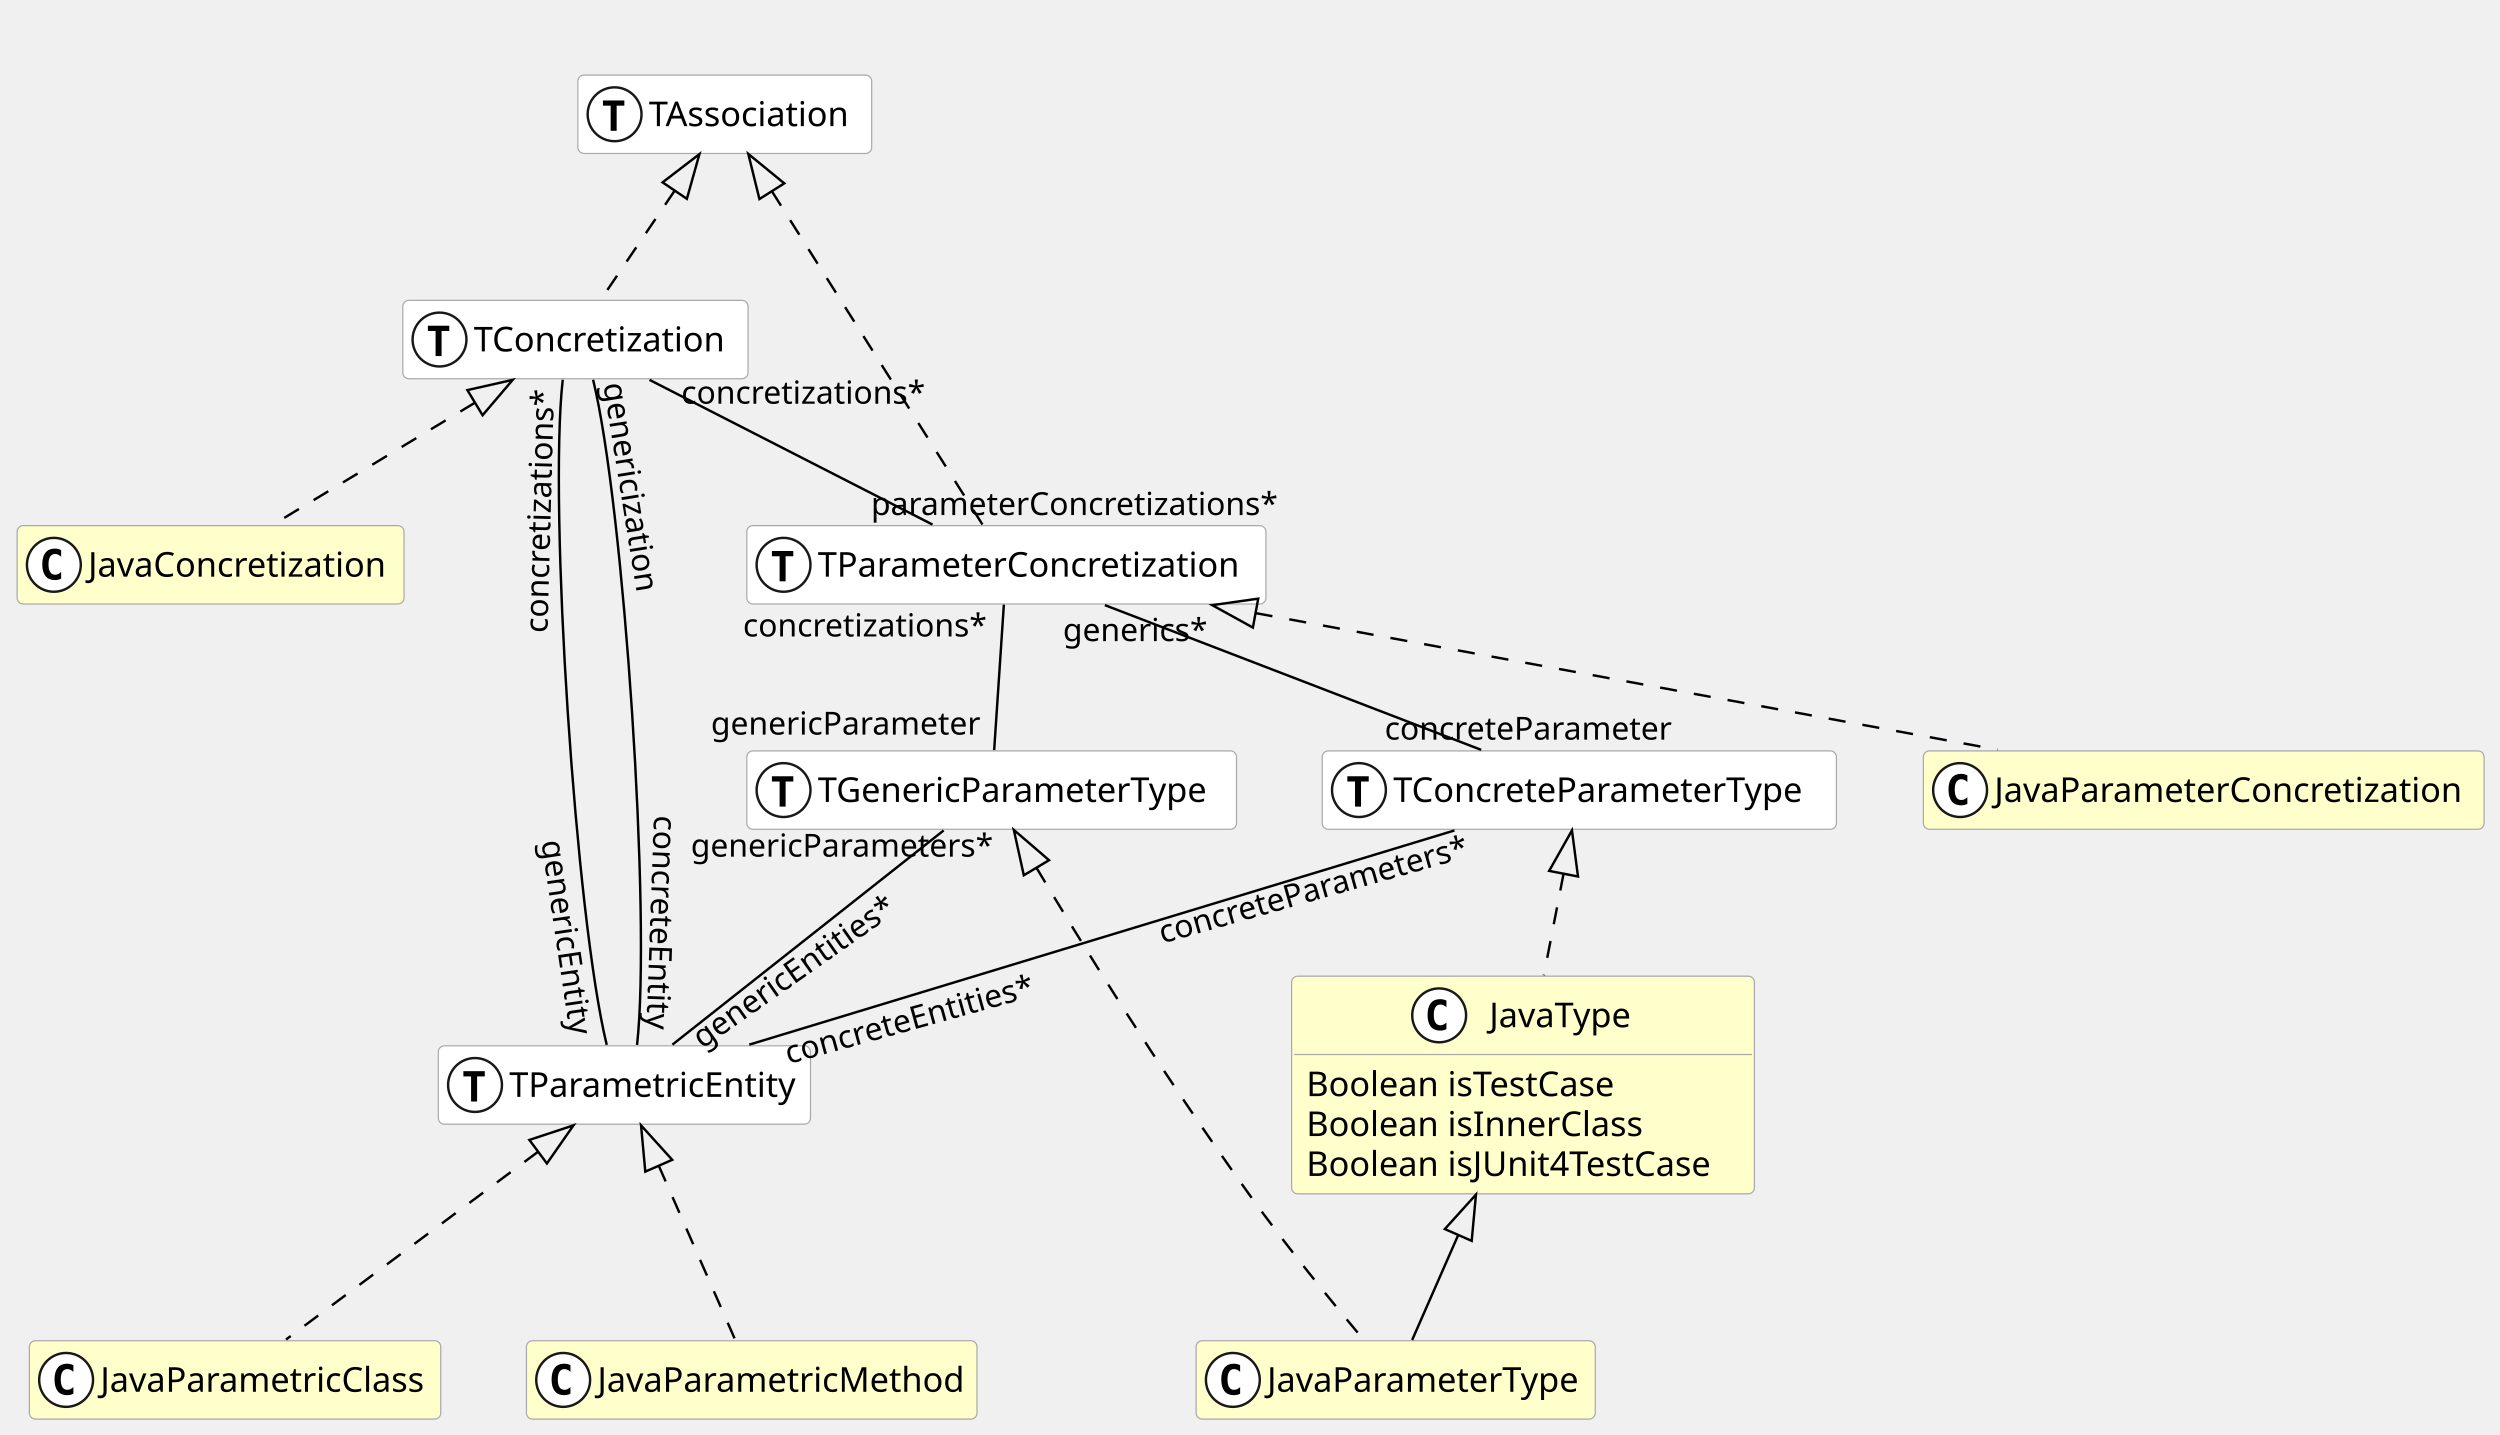
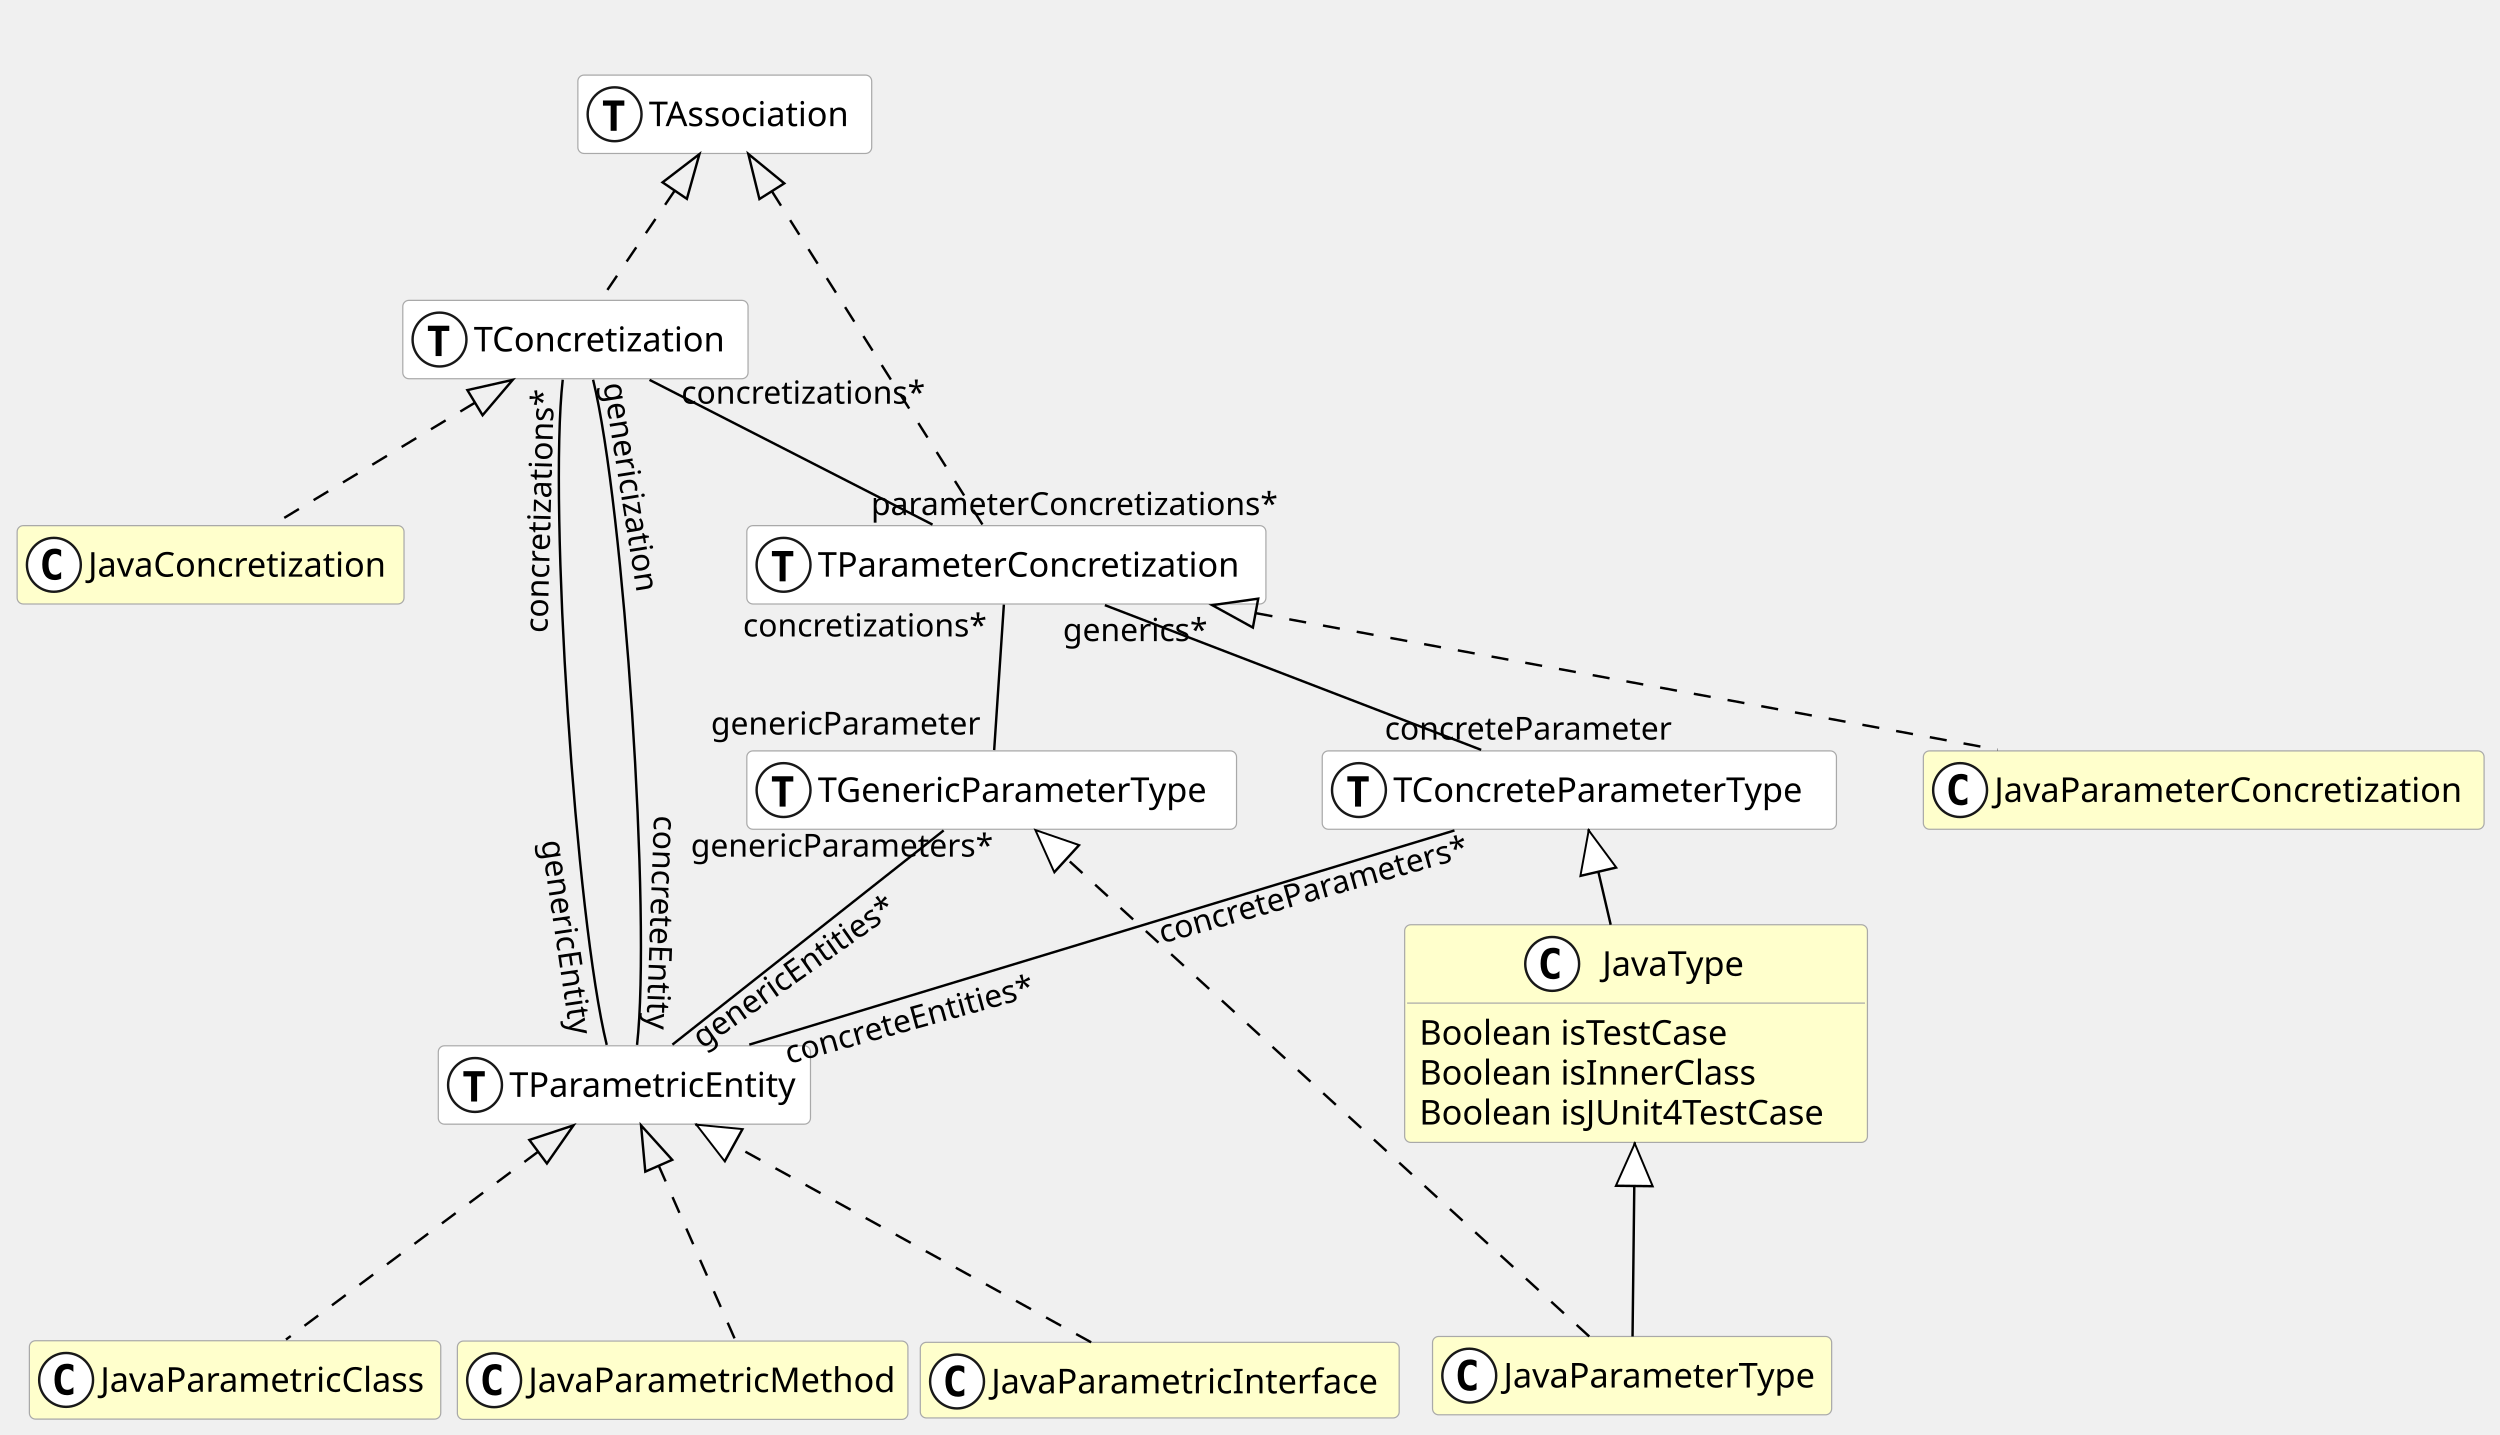
<svg xmlns="http://www.w3.org/2000/svg" contentStyleType="text/css" height="586px" preserveAspectRatio="none" style="width:1021px;height:586px;background:#FFFFFF;" version="1.1" viewBox="0 0 1021 586" width="1021px" zoomAndPan="magnify" id="svg39">
-   <defs id="defs1" />
+   <defs id="defs1">
+     <marker style="overflow:visible" id="marker18" refX="3" refY="0" orient="auto-start-reverse" markerWidth="4" markerHeight="3" viewBox="0 0 1 1" preserveAspectRatio="none">
+       <path transform="scale(0.5)" style="fill:context-fill;fill-rule:evenodd;stroke:context-stroke;stroke-width:0.5" d="M 5.77,0 -2.88,5 V -5 Z" id="path18" />
+     </marker>
+     <marker style="overflow:visible" id="marker16" refX="3" refY="0" orient="auto-start-reverse" markerWidth="4" markerHeight="3" viewBox="0 0 1 1" preserveAspectRatio="none">
+       <path transform="scale(0.5)" style="fill:context-fill;fill-rule:evenodd;stroke:context-stroke;stroke-width:0.5" d="M 5.77,0 -2.88,5 V -5 Z" id="path16" />
+     </marker>
+     <marker style="overflow:visible" id="ColoredTriangle" refX="3" refY="0" orient="auto-start-reverse" markerWidth="4" markerHeight="3" viewBox="0 0 1 1" preserveAspectRatio="none">
+       <path style="fill:context-fill;fill-rule:evenodd;stroke:context-stroke;stroke-width:0.25" d="M 2.885,0 -1.44,2.5 v -5 z" id="path4" />
+     </marker>
+     <marker style="overflow:visible" id="ColoredTriangle-4" refX="3" refY="0" orient="auto-start-reverse" markerWidth="4" markerHeight="3" viewBox="0 0 1 1" preserveAspectRatio="none">
+       <path style="fill:context-fill;fill-rule:evenodd;stroke:context-stroke;stroke-width:0.25" d="M 2.885,0 -1.44,2.5 v -5 z" id="path4-7" />
+     </marker>
+   </defs>
  <g id="elem_JavaParametricClass">
    <rect codeLine="7" fill="#ffffcc" height="32" id="JavaParametricClass" rx="2.5" ry="2.5" style="stroke:#a9a9a9;stroke-width:0.5" width="168" x="12" y="547.558" />
    <circle cx="27" cy="563.558" fill="#ffffff" style="stroke:#181818;stroke-width:1" id="ellipse1" r="11" />
    <path d="m 29.969,569.199 q -0.578,0.297 -1.219,0.438 -0.641,0.156 -1.344,0.156 -2.5,0 -3.828,-1.641 -1.312,-1.656 -1.312,-4.781 0,-3.125 1.312,-4.781 1.328,-1.656 3.828,-1.656 0.703,0 1.344,0.156 0.656,0.156 1.219,0.453 v 2.719 q -0.625,-0.578 -1.219,-0.844 -0.594,-0.281 -1.219,-0.281 -1.344,0 -2.031,1.078 -0.688,1.062 -0.688,3.156 0,2.094 0.688,3.172 0.688,1.062 2.031,1.062 0.625,0 1.219,-0.266 0.594,-0.281 1.219,-0.859 z" fill="#000000" id="path1" />
    <text fill="#000000" font-family="sans-serif" font-size="14px" lengthAdjust="spacing" textLength="136" x="41" y="568.405" id="text1">JavaParametricClass</text>
  </g>
-   <g id="elem_JavaType">
+   <g id="elem_JavaType" transform="translate(46.15882,-21.00149)">
    <rect codeLine="9" fill="#ffffcc" height="88.891" id="JavaType" rx="2.5" ry="2.5" style="stroke:#a9a9a9;stroke-width:0.5" width="189" x="527.5" y="398.668" />
    <circle cx="587.75" cy="414.668" fill="#ffffff" style="stroke:#181818;stroke-width:1" id="ellipse2" r="11" />
    <path d="m 590.719,420.309 q -0.578,0.297 -1.219,0.438 -0.641,0.156 -1.344,0.156 -2.5,0 -3.828,-1.641 -1.312,-1.656 -1.312,-4.781 0,-3.125 1.312,-4.781 1.328,-1.656 3.828,-1.656 0.703,0 1.344,0.156 0.656,0.156 1.219,0.453 v 2.719 q -0.625,-0.578 -1.219,-0.844 -0.594,-0.281 -1.219,-0.281 -1.344,0 -2.031,1.078 -0.688,1.062 -0.688,3.156 0,2.094 0.688,3.172 0.688,1.062 2.031,1.062 0.625,0 1.219,-0.266 0.594,-0.281 1.219,-0.859 z" fill="#000000" id="path2" />
    <text fill="#000000" font-family="sans-serif" font-size="14px" lengthAdjust="spacing" textLength="60" x="608.25" y="419.515" id="text2">JavaType</text>
    <line style="stroke:#a9a9a9;stroke-width:0.5" x1="528.5" x2="715.5" y1="430.668" y2="430.668" id="line2" />
    <text fill="#000000" font-family="sans-serif" font-size="14px" lengthAdjust="spacing" textLength="138" x="533.5" y="447.664" id="text3">Boolean isTestCase</text>
    <text fill="#000000" font-family="sans-serif" font-size="14px" lengthAdjust="spacing" textLength="144" x="533.5" y="463.96" id="text4">Boolean isInnerClass</text>
    <text fill="#000000" font-family="sans-serif" font-size="14px" lengthAdjust="spacing" textLength="177" x="533.5" y="480.257" id="text5">Boolean isJUnit4TestCase</text>
  </g>
  <g id="g39">
    <rect codeLine="14" fill="#ffffcc" height="32" id="JavaConcretization" rx="2.5" ry="2.5" style="stroke:#a9a9a9;stroke-width:0.5" width="158" x="7" y="214.668" />
    <circle cx="22" cy="230.668" fill="#ffffff" style="stroke:#181818;stroke-width:1" id="ellipse5" r="11" />
    <path d="m 24.969,236.309 q -0.578,0.297 -1.219,0.438 -0.641,0.156 -1.344,0.156 -2.5,0 -3.828,-1.641 -1.312,-1.656 -1.312,-4.781 0,-3.125 1.312,-4.781 1.328,-1.656 3.828,-1.656 0.703,0 1.344,0.156 0.656,0.156 1.219,0.453 v 2.719 q -0.625,-0.578 -1.219,-0.844 -0.594,-0.281 -1.219,-0.281 -1.344,0 -2.031,1.078 -0.688,1.062 -0.688,3.156 0,2.094 0.688,3.172 0.688,1.062 2.031,1.062 0.625,0 1.219,-0.266 0.594,-0.281 1.219,-0.859 z" fill="#000000" id="path5" />
    <text fill="#000000" font-family="sans-serif" font-size="14px" lengthAdjust="spacing" textLength="126" x="36" y="235.515" id="text6">JavaConcretization</text>
  </g>
  <g id="elem_TConcretization">
    <rect codeLine="16" fill="#ffffff" height="32" id="TConcretization" rx="2.5" ry="2.5" style="stroke:#a9a9a9;stroke-width:0.5" width="141" x="164.5" y="122.668" />
    <circle cx="179.5" cy="138.668" fill="#ffffff" style="stroke:#181818;stroke-width:1" id="ellipse6" r="11" />
    <path d="m 180.344,145.418 h -2.453 v -10.25 H 174.75 v -2.141 h 8.734 v 2.141 h -3.141 z" fill="#000000" id="path6" />
    <text fill="#000000" font-family="sans-serif" font-size="14px" lengthAdjust="spacing" textLength="109" x="193.5" y="143.515" id="text7">TConcretization</text>
  </g>
  <g id="elem_TParameterConcretization">
    <rect codeLine="18" fill="#ffffff" height="32" id="TParameterConcretization" rx="2.5" ry="2.5" style="stroke:#a9a9a9;stroke-width:0.5" width="212" x="305" y="214.668" />
    <circle cx="320" cy="230.668" fill="#ffffff" style="stroke:#181818;stroke-width:1" id="ellipse7" r="11" />
    <path d="m 320.844,237.418 h -2.453 v -10.25 H 315.25 v -2.141 h 8.734 v 2.141 h -3.141 z" fill="#000000" id="path7" />
    <text fill="#000000" font-family="sans-serif" font-size="14px" lengthAdjust="spacing" textLength="180" x="334" y="235.515" id="text8">TParameterConcretization</text>
  </g>
-   <g id="elem_JavaParameterType">
+   <g id="elem_JavaParameterType" transform="translate(96.54681,-1.746686)">
    <rect codeLine="20" fill="#ffffcc" height="32" id="JavaParameterType" rx="2.5" ry="2.5" style="stroke:#a9a9a9;stroke-width:0.5" width="163" x="488.5" y="547.558" />
    <circle cx="503.5" cy="563.558" fill="#ffffff" style="stroke:#181818;stroke-width:1" id="ellipse8" r="11" />
    <path d="m 506.469,569.199 q -0.578,0.297 -1.219,0.438 -0.641,0.156 -1.344,0.156 -2.5,0 -3.828,-1.641 -1.312,-1.656 -1.312,-4.781 0,-3.125 1.312,-4.781 1.328,-1.656 3.828,-1.656 0.703,0 1.344,0.156 0.656,0.156 1.219,0.453 v 2.719 q -0.625,-0.578 -1.219,-0.844 -0.594,-0.281 -1.219,-0.281 -1.344,0 -2.031,1.078 -0.688,1.062 -0.688,3.156 0,2.094 0.688,3.172 0.688,1.062 2.031,1.062 0.625,0 1.219,-0.266 0.594,-0.281 1.219,-0.859 z" fill="#000000" id="path8" />
    <text fill="#000000" font-family="sans-serif" font-size="14px" lengthAdjust="spacing" textLength="131" x="517.5" y="568.405" id="text9">JavaParameterType</text>
  </g>
  <g id="elem_TConcreteParameterType">
    <rect codeLine="22" fill="#ffffff" height="32" id="TConcreteParameterType" rx="2.5" ry="2.5" style="stroke:#a9a9a9;stroke-width:0.5" width="210" x="540" y="306.668" />
    <circle cx="555" cy="322.668" fill="#ffffff" style="stroke:#181818;stroke-width:1" id="ellipse9" r="11" />
    <path d="m 555.844,329.418 h -2.453 v -10.25 H 550.25 v -2.141 h 8.734 v 2.141 h -3.141 z" fill="#000000" id="path9" />
    <text fill="#000000" font-family="sans-serif" font-size="14px" lengthAdjust="spacing" textLength="178" x="569" y="327.515" id="text10">TConcreteParameterType</text>
  </g>
  <g id="elem_JavaParameterConcretization">
    <rect codeLine="24" fill="#ffffcc" height="32" id="JavaParameterConcretization" rx="2.5" ry="2.5" style="stroke:#a9a9a9;stroke-width:0.5" width="229" x="785.5" y="306.668" />
    <circle cx="800.5" cy="322.668" fill="#ffffff" style="stroke:#181818;stroke-width:1" id="ellipse10" r="11" />
    <path d="m 803.469,328.309 q -0.578,0.297 -1.219,0.438 -0.641,0.156 -1.344,0.156 -2.5,0 -3.828,-1.641 -1.312,-1.656 -1.312,-4.781 0,-3.125 1.312,-4.781 1.328,-1.656 3.828,-1.656 0.703,0 1.344,0.156 0.656,0.156 1.219,0.453 v 2.719 q -0.625,-0.578 -1.219,-0.844 -0.594,-0.281 -1.219,-0.281 -1.344,0 -2.031,1.078 -0.688,1.062 -0.688,3.156 0,2.094 0.688,3.172 0.688,1.062 2.031,1.062 0.625,0 1.219,-0.266 0.594,-0.281 1.219,-0.859 z" fill="#000000" id="path10" />
    <text fill="#000000" font-family="sans-serif" font-size="14px" lengthAdjust="spacing" textLength="197" x="814.5" y="327.515" id="text11">JavaParameterConcretization</text>
  </g>
  <g id="elem_TGenericParameterType">
    <rect codeLine="26" fill="#ffffff" height="32" id="TGenericParameterType" rx="2.5" ry="2.5" style="stroke:#a9a9a9;stroke-width:0.5" width="200" x="305" y="306.668" />
    <circle cx="320" cy="322.668" fill="#ffffff" style="stroke:#181818;stroke-width:1" id="ellipse11" r="11" />
    <path d="m 320.844,329.418 h -2.453 v -10.25 H 315.25 v -2.141 h 8.734 v 2.141 h -3.141 z" fill="#000000" id="path11" />
    <text fill="#000000" font-family="sans-serif" font-size="14px" lengthAdjust="spacing" textLength="168" x="334" y="327.515" id="text12">TGenericParameterType</text>
  </g>
  <g id="elem_TAssociation">
    <rect codeLine="28" fill="#ffffff" height="32" id="TAssociation" rx="2.5" ry="2.5" style="stroke:#a9a9a9;stroke-width:0.5" width="120" x="236" y="30.668" />
    <circle cx="251" cy="46.668" fill="#ffffff" style="stroke:#181818;stroke-width:1" id="ellipse12" r="11" />
    <path d="m 251.844,53.418 h -2.453 v -10.25 H 246.25 v -2.141 h 8.734 v 2.141 h -3.141 z" fill="#000000" id="path12" />
    <text fill="#000000" font-family="sans-serif" font-size="14px" lengthAdjust="spacing" textLength="88" x="265" y="51.515" id="text13">TAssociation</text>
  </g>
-   <g id="elem_JavaParametricMethod">
+   <g id="elem_JavaParametricMethod" transform="translate(-28.20829,0.1283654)">
    <rect codeLine="30" fill="#ffffcc" height="32" id="JavaParametricMethod" rx="2.5" ry="2.5" style="stroke:#a9a9a9;stroke-width:0.5" width="184" x="215" y="547.558" />
    <circle cx="230" cy="563.558" fill="#ffffff" style="stroke:#181818;stroke-width:1" id="ellipse13" r="11" />
    <path d="m 232.969,569.199 q -0.578,0.297 -1.219,0.438 -0.641,0.156 -1.344,0.156 -2.5,0 -3.828,-1.641 -1.312,-1.656 -1.312,-4.781 0,-3.125 1.312,-4.781 1.328,-1.656 3.828,-1.656 0.703,0 1.344,0.156 0.656,0.156 1.219,0.453 v 2.719 q -0.625,-0.578 -1.219,-0.844 -0.594,-0.281 -1.219,-0.281 -1.344,0 -2.031,1.078 -0.688,1.062 -0.688,3.156 0,2.094 0.688,3.172 0.688,1.062 2.031,1.062 0.625,0 1.219,-0.266 0.594,-0.281 1.219,-0.859 z" fill="#000000" id="path13" />
    <text fill="#000000" font-family="sans-serif" font-size="14px" lengthAdjust="spacing" textLength="152" x="244" y="568.405" id="text14">JavaParametricMethod</text>
  </g>
  <g id="elem_TParametricEntity">
    <rect codeLine="32" fill="#ffffff" height="32" id="TParametricEntity" rx="2.5" ry="2.5" style="stroke:#a9a9a9;stroke-width:0.5" width="152" x="179" y="427.108" />
    <circle cx="194" cy="443.108" fill="#ffffff" style="stroke:#181818;stroke-width:1" id="ellipse14" r="11" />
    <path d="m 194.844,449.858 h -2.453 v -10.25 H 189.25 v -2.141 h 8.734 v 2.141 h -3.141 z" fill="#000000" id="path14" />
    <text fill="#000000" font-family="sans-serif" font-size="14px" lengthAdjust="spacing" textLength="120" x="208" y="447.955" id="text15">TParametricEntity</text>
-   </g>
-   <g id="link_JavaType_JavaParameterType">
-     <path codeLine="34" d="m 595.547,504.361 c -9.14,20.83 -12.247,27.907 -18.827,42.897" fill="none" id="JavaType-backto-JavaParameterType" style="stroke:#000000;stroke-width:1" />
-     <polygon fill="none" points="601.042,506.772 602.78,487.878 590.053,501.95 " style="stroke:#000000;stroke-width:1" id="polygon15" />
-   </g>
-   <g id="link_TConcreteParameterType_JavaType">
-     <path codeLine="35" d="m 638.56,356.818 c -2.91,14.99 -4.03,20.75 -8.05,41.48" fill="none" id="TConcreteParameterType-backto-JavaType" style="stroke:#000000;stroke-width:1;stroke-dasharray:7, 7" />
-     <polygon fill="none" points="644.45,357.962 641.99,339.148 632.67,355.675 " style="stroke:#000000;stroke-width:1" id="polygon16" />
  </g>
  <g id="link_TConcretization_JavaConcretization">
    <path codeLine="36" d="m 193.983,164.446 c -27.46,16.59 -55.373,33.442 -82.703,49.952" fill="none" id="TConcretization-backto-JavaConcretization" style="stroke:#000000;stroke-width:1;stroke-dasharray:7, 7" />
    <polygon fill="none" points="197.086,169.582 209.39,155.138 190.881,159.311 " style="stroke:#000000;stroke-width:1" id="polygon17" />
  </g>
  <g id="link_TAssociation_TConcretization">
    <path codeLine="37" d="m 275.555,77.841 c -11.21,16.55 -18.916,27.907 -30.155,44.487" fill="none" id="TAssociation-backto-TConcretization" style="stroke:#000000;stroke-width:1;stroke-dasharray:7, 7" />
    <polygon fill="none" points="280.523,81.206 285.65,62.938 270.588,74.477 " style="stroke:#000000;stroke-width:1" id="polygon18" />
  </g>
  <g id="link_TAssociation_TParameterConcretization">
    <path codeLine="38" d="m 315.223,78.087 c 21.64,34.26 64.418,101.952 86.118,136.292" fill="none" id="TAssociation-backto-TParameterConcretization" style="stroke:#000000;stroke-width:1;stroke-dasharray:7, 7" />
    <polygon fill="none" points="320.295,74.883 305.61,62.868 310.15,81.291 " style="stroke:#000000;stroke-width:1" id="polygon19" />
  </g>
-   <g id="link_TGenericParameterType_JavaParameterType">
-     <path codeLine="39" d="m 423.274,354.38 c 17.57,29.4 48.716,80.189 86.726,133.179 15.26,21.27 34.37,44.66 46.87,59.57" fill="none" id="TGenericParameterType-backto-JavaParameterType" style="stroke:#000000;stroke-width:1;stroke-dasharray:7, 7" />
-     <polygon fill="none" points="428.424,351.301 414.04,338.928 418.123,357.457 " style="stroke:#000000;stroke-width:1" id="polygon20" />
-   </g>
  <g id="link_TParameterConcretization_JavaParameterConcretization">
    <path codeLine="40" d="m 512.763,250.396 c 89.71,16.51 213.297,39.262 303.047,55.772" fill="none" id="TParameterConcretization-backto-JavaParameterConcretization" style="stroke:#000000;stroke-width:1;stroke-dasharray:7, 7" />
    <polygon fill="none" points="513.849,244.495 495.06,247.138 511.677,256.297 " style="stroke:#000000;stroke-width:1" id="polygon21" />
  </g>
  <g id="link_TParametricEntity_JavaParametricClass">
    <path codeLine="41" d="m 219.775,470.352 c -30.47,22.7 -72.505,54.016 -102.985,76.716" fill="none" id="TParametricEntity-backto-JavaParametricClass" style="stroke:#000000;stroke-width:1;stroke-dasharray:7, 7" />
    <polygon fill="none" points="223.36,475.164 234.21,459.598 216.191,465.541 " style="stroke:#000000;stroke-width:1" id="polygon22" />
  </g>
  <g id="link_TParametricEntity_JavaParametricMethod">
    <path codeLine="42" d="m 269.032,476.082 c 9.96,22.7 21.198,48.287 31.168,70.987" fill="none" id="TParametricEntity-backto-JavaParametricMethod" style="stroke:#000000;stroke-width:1;stroke-dasharray:7, 7" />
    <polygon fill="none" points="274.527,473.671 261.8,459.598 263.538,478.492 " style="stroke:#000000;stroke-width:1" id="polygon23" />
+   </g>
+   <g id="elem_JavaParametricMethod-1" transform="translate(160.8529,0.6453468)">
+     <rect codeLine="30" fill="#ffffcc" height="30.888" id="JavaParametricMethod-0" rx="2.5" ry="2.5" style="stroke:#a9a9a9;stroke-width:0.5" width="195.576" x="215" y="547.558" />
+     <circle cx="230" cy="563.558" fill="#ffffff" style="stroke:#181818;stroke-width:1" id="ellipse13-6" r="11" />
+     <path d="m 232.969,569.199 q -0.578,0.297 -1.219,0.438 -0.641,0.156 -1.344,0.156 -2.5,0 -3.828,-1.641 -1.312,-1.656 -1.312,-4.781 0,-3.125 1.312,-4.781 1.328,-1.656 3.828,-1.656 0.703,0 1.344,0.156 0.656,0.156 1.219,0.453 v 2.719 q -0.625,-0.578 -1.219,-0.844 -0.594,-0.281 -1.219,-0.281 -1.344,0 -2.031,1.078 -0.688,1.062 -0.688,3.156 0,2.094 0.688,3.172 0.688,1.062 2.031,1.062 0.625,0 1.219,-0.266 0.594,-0.281 1.219,-0.859 z" fill="#000000" id="path13-3" />
+     <text fill="#000000" font-family="sans-serif" font-size="14px" lengthAdjust="spacing" textLength="152" x="244" y="568.405" id="text14-2" style="font-style:normal;font-variant:normal;font-weight:normal;font-stretch:normal;font-size:14px;font-family:sans-serif;-inkscape-font-specification:'sans-serif, Normal';font-variant-ligatures:normal;font-variant-caps:normal;font-variant-numeric:normal;font-variant-east-asian:normal;fill:#000000">
+       <tspan id="tspan1" x="244" y="568.405">JavaParametricInterface</tspan>
+     </text>
  </g>
  <g id="link_TParameterConcretization_TGenericParameterType">
    <path codeLine="43" d="m 409.98,246.938 c -1.1,16.55 -2.85,42.81 -3.96,59.39" fill="none" id="TParameterConcretization-TGenericParameterType" style="stroke:#000000;stroke-width:1" />
    <text fill="#000000" font-family="sans-serif" font-size="13px" lengthAdjust="spacing" textLength="104" x="289.08" y="266.603" id="text23" transform="translate(14.34434,-6.660802)">concretizations*</text>
    <text fill="#000000" font-family="sans-serif" font-size="13px" lengthAdjust="spacing" textLength="115" x="272.311" y="295.52" id="text24" transform="translate(18.0299,4.492602)">genericParameter</text>
  </g>
  <g id="link_TParameterConcretization_TConcreteParameterType">
    <path codeLine="44" d="m 451.23,247.138 c 42.99,16.54 110.74,42.59 153.68,59.11" fill="none" id="TParameterConcretization-TConcreteParameterType" style="stroke:#000000;stroke-width:1" />
    <text fill="#000000" font-family="sans-serif" font-size="13px" lengthAdjust="spacing" textLength="61" x="393.331" y="266.867" id="text25" transform="translate(40.76813,-5.039301)">generics*</text>
    <text fill="#000000" font-family="sans-serif" font-size="13px" lengthAdjust="spacing" textLength="124" x="448.863" y="295.565" id="text26" transform="translate(116.644,6.500884)">concreteParameter</text>
  </g>
  <g id="link_TGenericParameterType_TParametricEntity">
    <path codeLine="45" d="m 385.39,339.148 c -28.75,22.7 -82.03,64.77 -110.78,87.48" fill="none" id="TGenericParameterType-TParametricEntity" style="stroke:#000000;stroke-width:1" />
    <text fill="#000000" font-family="sans-serif" font-size="13px" lengthAdjust="spacing" textLength="129" x="229.58" y="358.88" id="text27" transform="translate(52.54633,-9.022393)">genericParameters*</text>
    <text fill="#000000" font-family="sans-serif" font-size="13px" lengthAdjust="spacing" textLength="101" x="296.958" y="416.073" id="text28" transform="rotate(-35.18471,311.5029,438.3053)">genericEntities*</text>
  </g>
  <g id="link_TConcretization_TParameterConcretization">
    <path codeLine="47" d="m 265.26,155.138 c 32.33,16.54 83.29,42.59 115.59,59.11" fill="none" id="TConcretization-TParameterConcretization" style="stroke:#000000;stroke-width:1" />
    <text fill="#000000" font-family="sans-serif" font-size="13px" lengthAdjust="spacing" textLength="104" x="154.33" y="174.867" id="text31" transform="translate(123.9036,-9.993063)">concretizations*</text>
    <text fill="#000000" font-family="sans-serif" font-size="13px" lengthAdjust="spacing" textLength="174" x="169.508" y="203.712" id="text32" transform="translate(186.2161,6.627331)">parameterConcretizations*</text>
  </g>
  <g id="link_TConcreteParameterType_TParametricEntity">
    <path codeLine="48" d="m 594.01,339.148 c -74.74,22.7 -213.26,64.77 -288.01,87.48" fill="none" id="TConcreteParameterType-TParametricEntity" style="stroke:#000000;stroke-width:1" />
    <text fill="#000000" font-family="sans-serif" font-size="13px" lengthAdjust="spacing" textLength="138" x="417.763" y="358.88" id="text33" transform="rotate(-15.82839,541.5257,167.3983)">concreteParameters*</text>
    <text fill="#000000" font-family="sans-serif" font-size="13px" lengthAdjust="spacing" textLength="110" x="338.462" y="435.966" id="text34" transform="rotate(-15.4725,325.2848,495.9672)">concreteEntities*</text>
  </g>
  <g id="link_TConcretization_TParametricEntity">
    <path codeLine="49" d="m 229.82,155.078 c -5.81,51.89 5.3,219.82 17.97,271.65" fill="none" id="TConcretization-TParametricEntity" style="stroke:#000000;stroke-width:1" />
    <text fill="#000000" font-family="sans-serif" font-size="13px" lengthAdjust="spacing" textLength="104" x="244.744" y="174.788" id="text35" transform="rotate(-88.45099,277.196,227.5582)">concretizations*</text>
    <text fill="#000000" font-family="sans-serif" font-size="13px" lengthAdjust="spacing" textLength="83" x="148.655" y="415.907" id="text36" transform="rotate(81.5593,226.7369,421.7568)">genericEntity</text>
  </g>
  <g id="g38">
    <path codeLine="50" d="m 242.22,155.078 c 12.67,51.89 23.77,219.82 17.95,271.65" fill="none" id="TConcretization-TParametricEntity-1" style="stroke:#000000;stroke-width:1" />
    <text fill="#000000" font-family="sans-serif" font-size="13px" lengthAdjust="spacing" textLength="89" x="313.335" y="164.488" id="text37" transform="rotate(80.87593,284.2917,121.4085)">genericization</text>
    <text fill="#000000" font-family="sans-serif" font-size="13px" lengthAdjust="spacing" textLength="92" x="277.12" y="415.907" id="text38" transform="rotate(92.03149,312.1642,369.5778)">concreteEntity</text>
  </g>
+   <path style="fill:#ffffff;fill-opacity:1;fill-rule:evenodd;stroke:#000000;stroke-width:1.002;stroke-linecap:butt;stroke-linejoin:miter;stroke-dasharray:7.011, 7.011;stroke-dashoffset:0;stroke-opacity:1;marker-end:url(#ColoredTriangle)" d="M 649.048,545.812 422.499,338.668" id="path3" />
+   <path style="display:inline;fill:#ffffff;fill-opacity:1;fill-rule:evenodd;stroke:#000000;stroke-width:1.002;stroke-linecap:butt;stroke-linejoin:miter;stroke-dasharray:7.011, 7.011;stroke-dashoffset:0;stroke-opacity:1;marker-end:url(#ColoredTriangle-4)" d="M 445.627,548.204 284.022,459.108" id="path3-6" />
+   <path style="fill:#ffffff;fill-opacity:1;fill-rule:evenodd;stroke:#000000;stroke-width:1.002;stroke-linecap:butt;stroke-linejoin:miter;stroke-dasharray:none;stroke-opacity:1;marker-end:url(#marker16)" d="m 666.731,545.812 0.915,-79.254" id="path15" />
+   <path style="fill:#ffffff;fill-opacity:1;fill-rule:evenodd;stroke:#000000;stroke-width:1.002;stroke-linecap:butt;stroke-linejoin:miter;stroke-dasharray:none;stroke-opacity:1;marker-end:url(#marker18)" d="m 657.808,377.667 -9.082,-38.998" id="path17" />
</svg>
